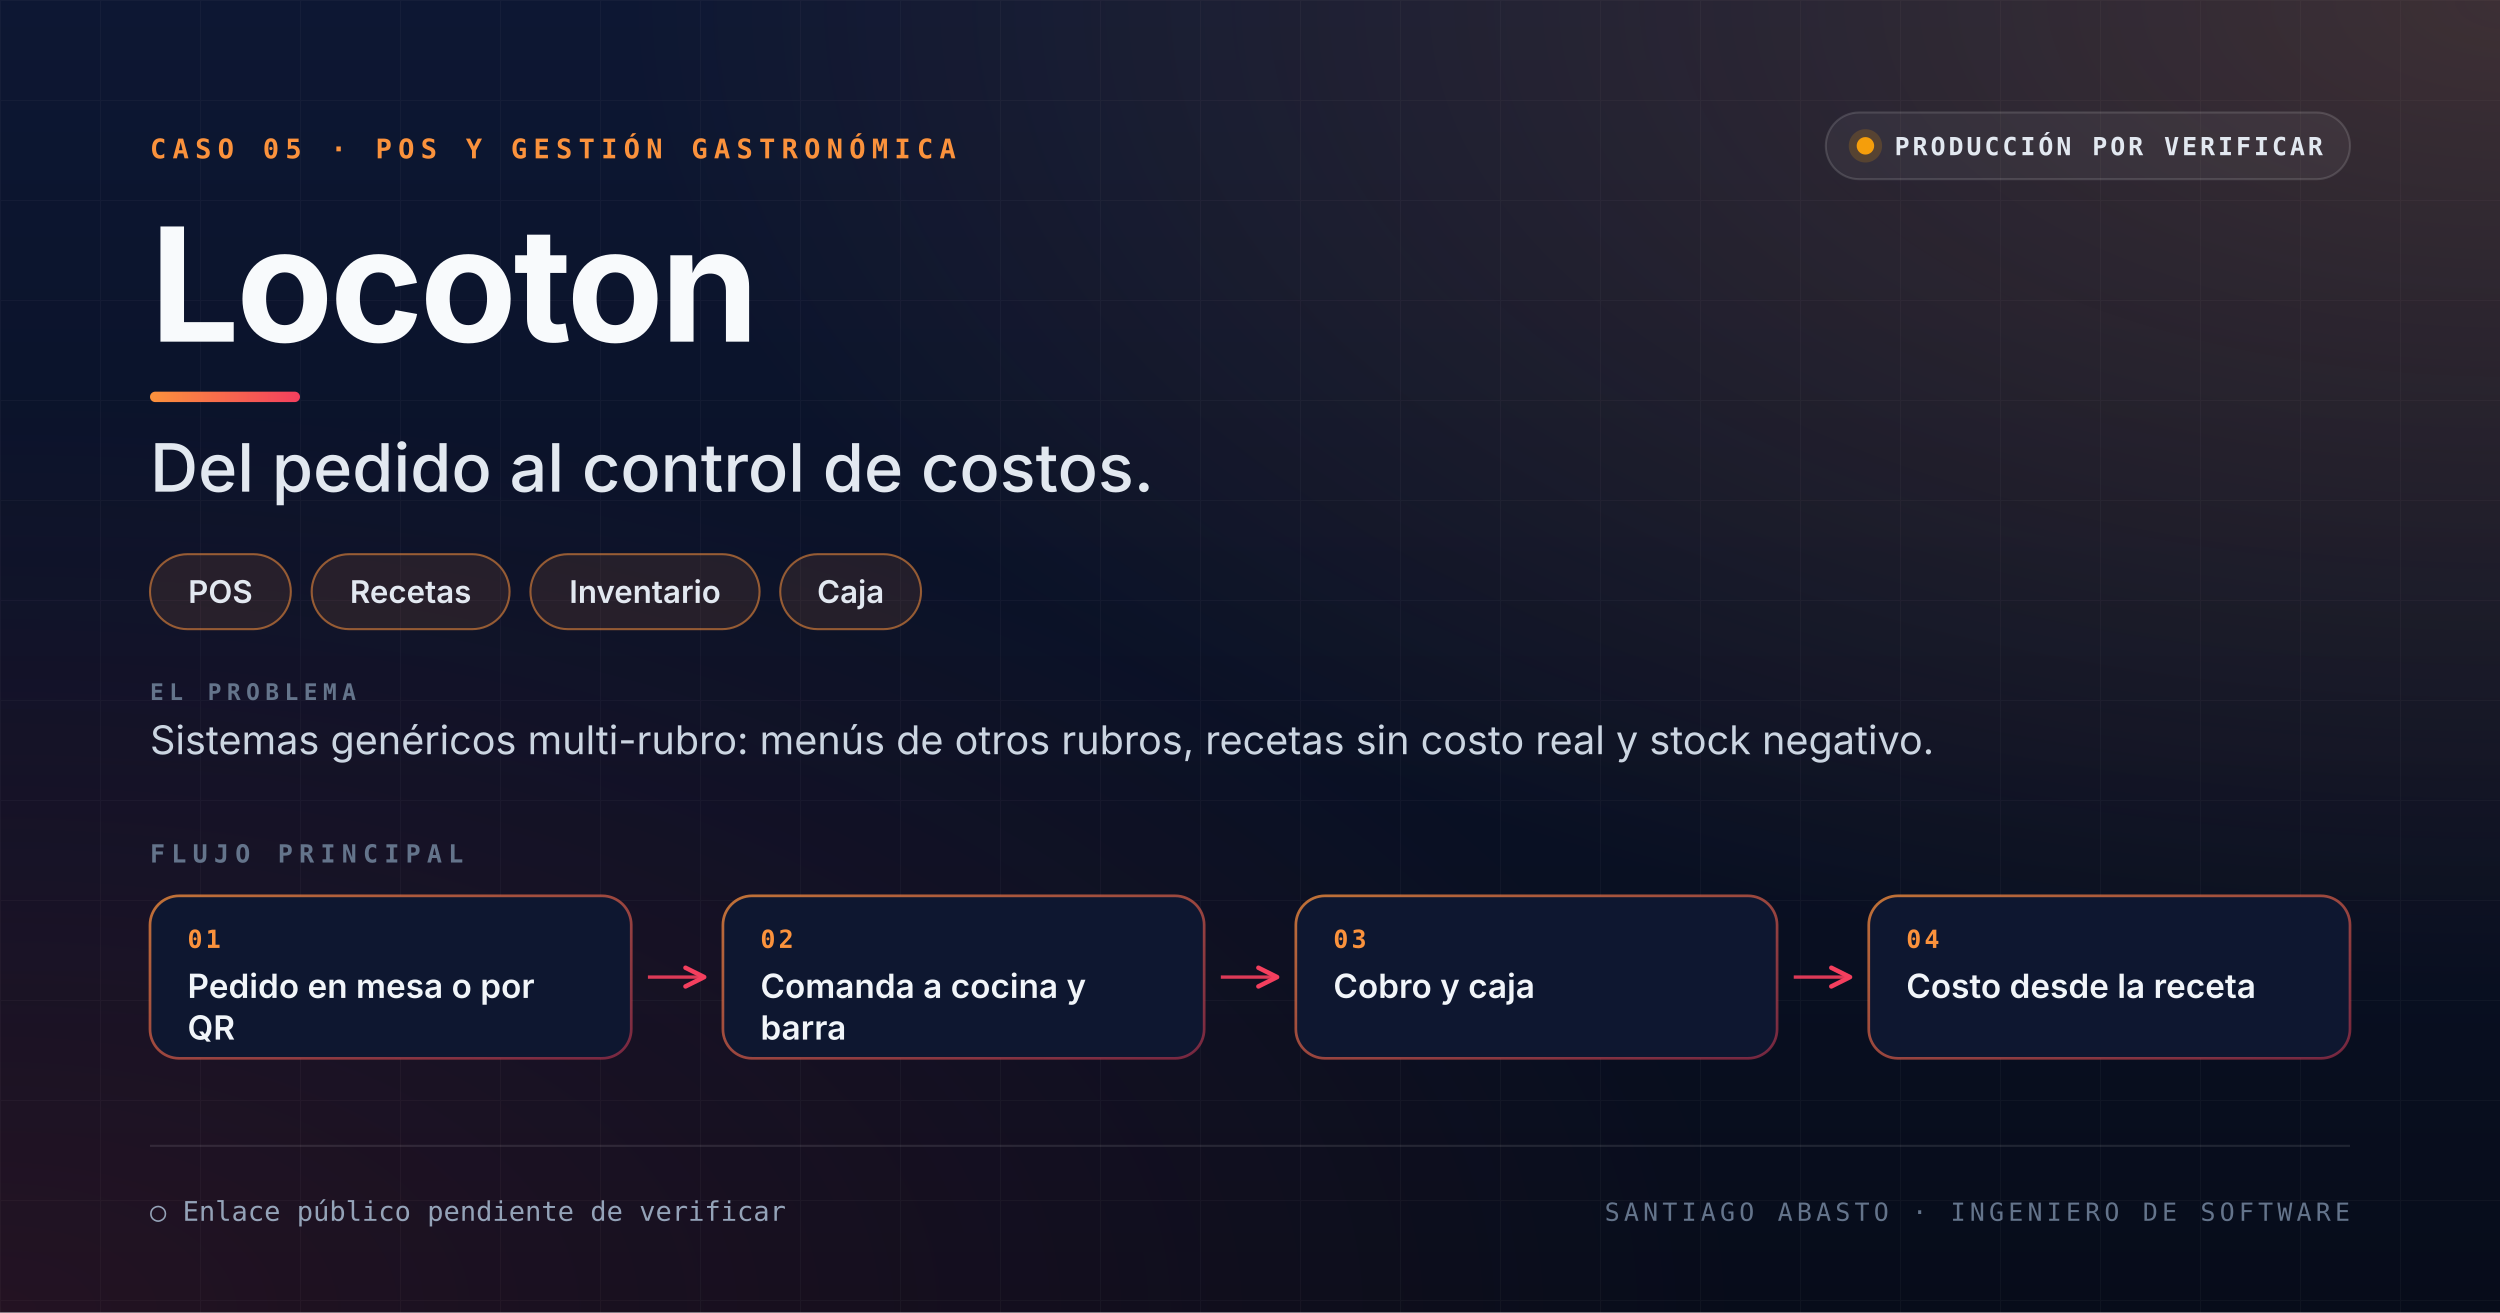
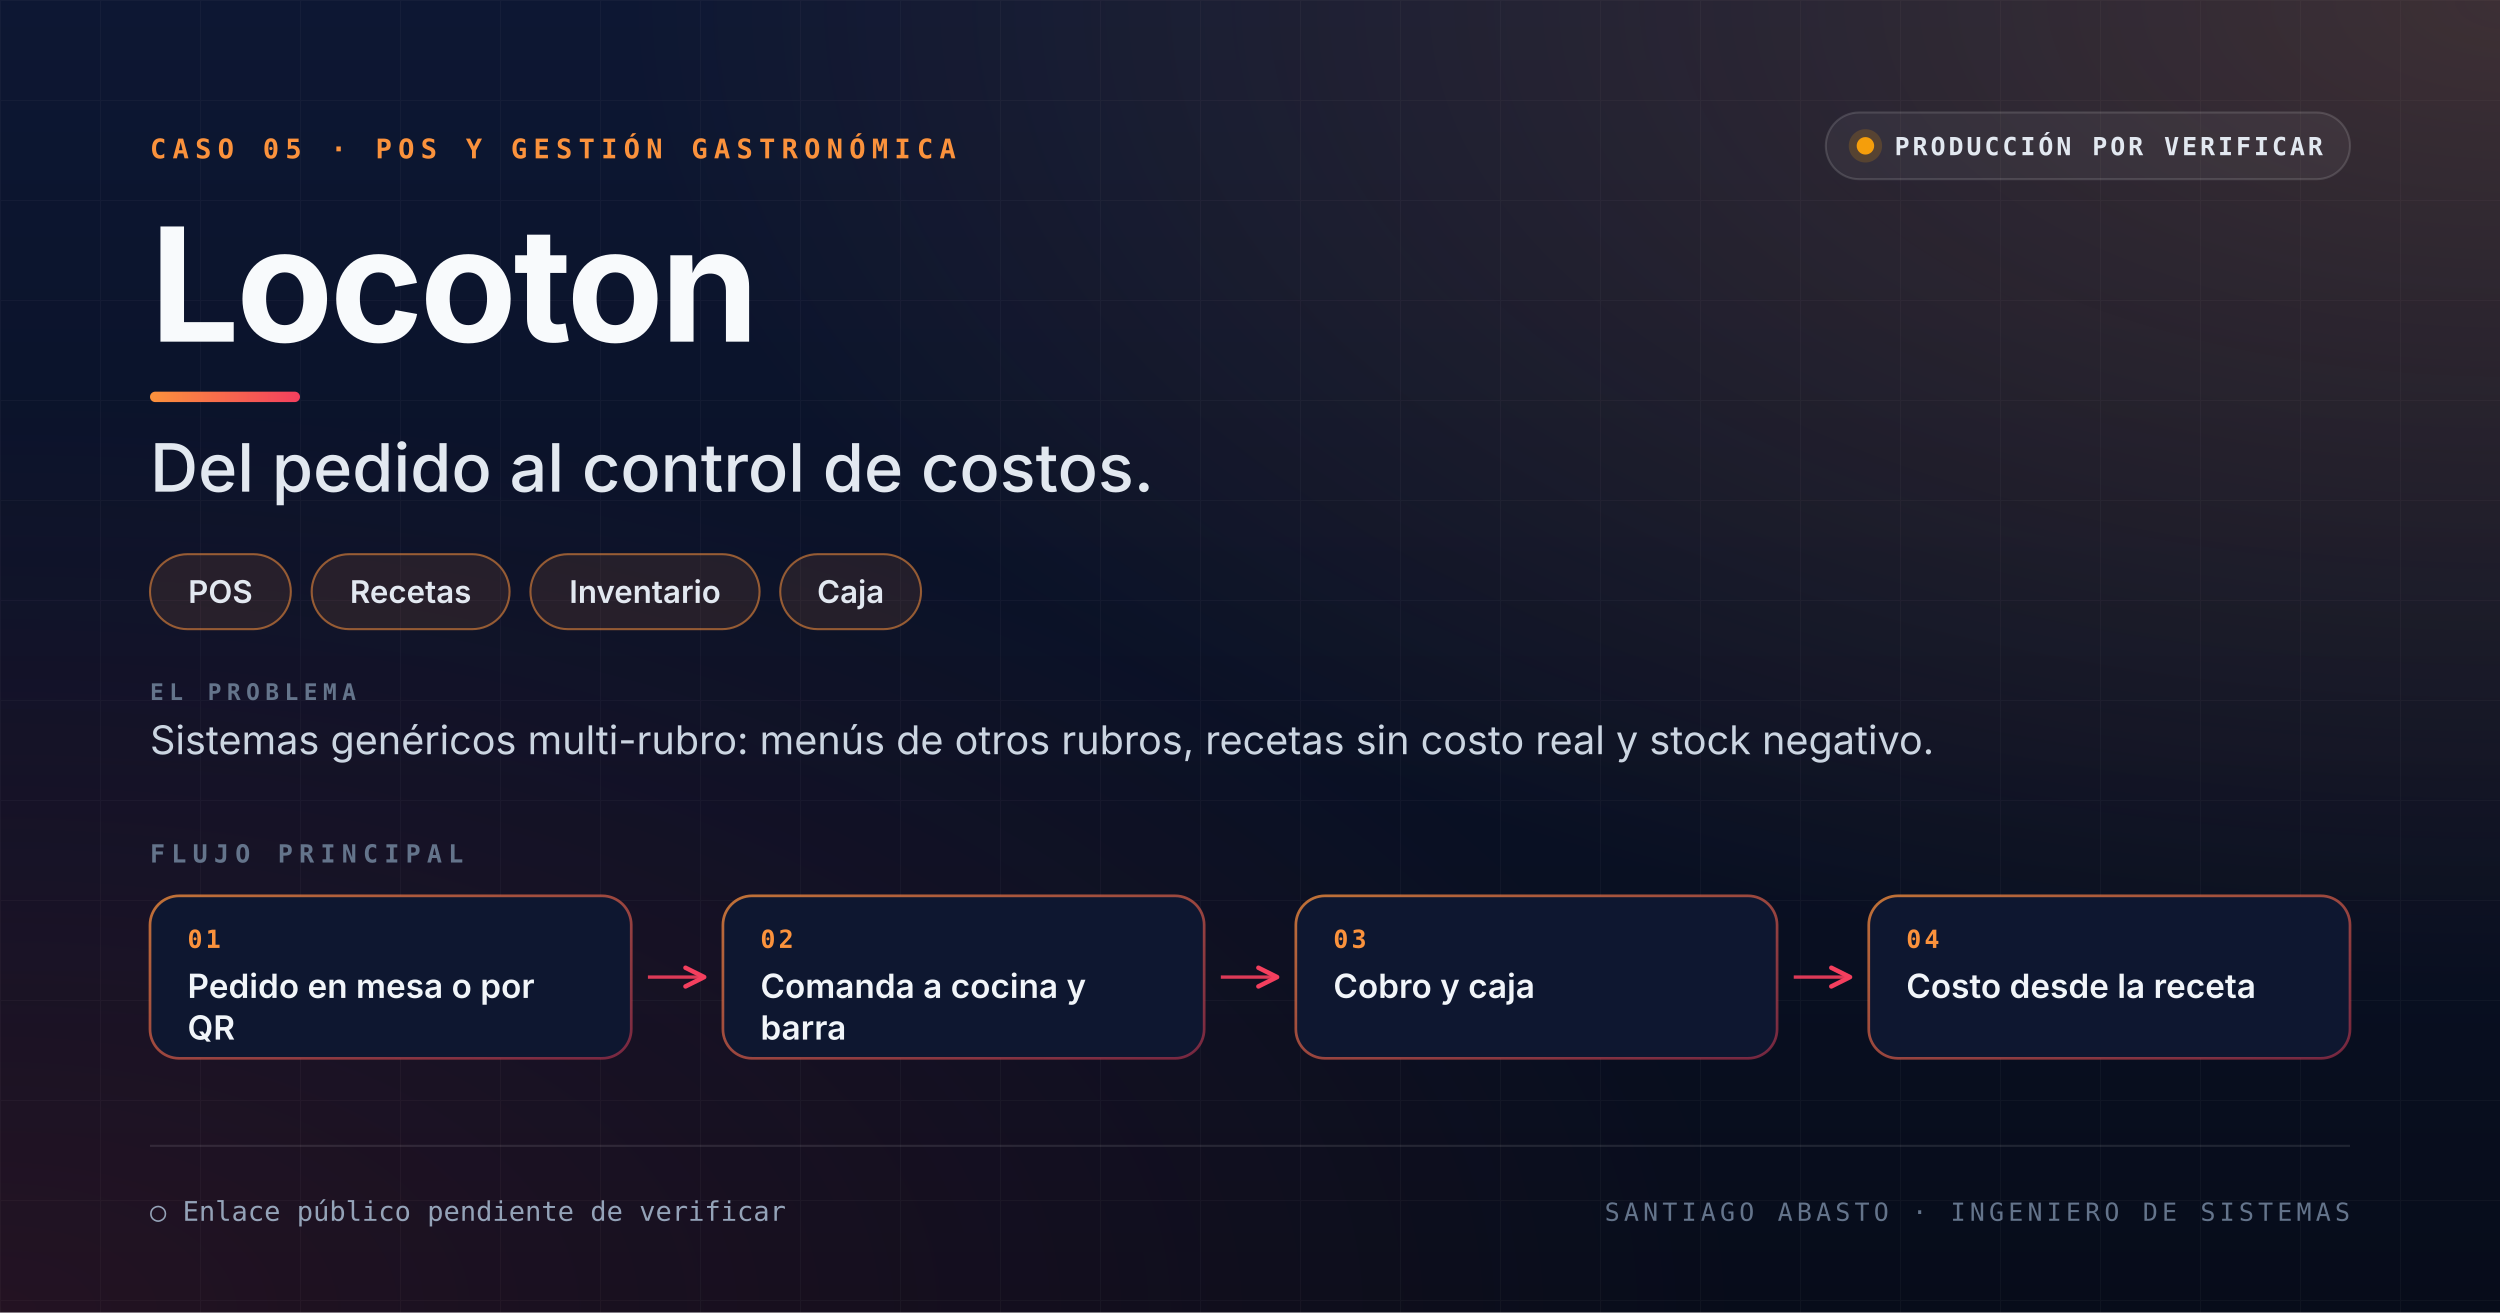
<svg xmlns="http://www.w3.org/2000/svg" width="1200" height="630" viewBox="0 0 1200 630" role="img" aria-label="Locoton — Del pedido al control de costos.">
  <defs>
    <linearGradient id="bg" x1="0" y1="0" x2="0" y2="1">
      <stop offset="0" stop-color="#0D1733" />
      <stop offset="1" stop-color="#070C1A" />
    </linearGradient>
    <radialGradient id="g1" cx="1" cy="0" r=".75">
      <stop offset="0" stop-color="#FB923C" stop-opacity=".20" />
      <stop offset="1" stop-color="#FB923C" stop-opacity="0" />
    </radialGradient>
    <radialGradient id="g2" cx="0" cy="1" r=".7">
      <stop offset="0" stop-color="#F43F5E" stop-opacity=".12" />
      <stop offset="1" stop-color="#F43F5E" stop-opacity="0" />
    </radialGradient>
    <pattern id="grid" width="48" height="48" patternUnits="userSpaceOnUse">
      <path d="M48 0H0V48" fill="none" stroke="#FFFFFF" stroke-opacity=".035" />
    </pattern>
    <linearGradient id="acc" x1="0" y1="0" x2="1" y2="0">
      <stop offset="0" stop-color="#FB923C" />
      <stop offset="1" stop-color="#F43F5E" />
    </linearGradient>
    <linearGradient id="edge" x1="0" y1="0" x2="1" y2="1">
      <stop offset="0" stop-color="#FB923C" stop-opacity=".75" />
      <stop offset="1" stop-color="#F43F5E" stop-opacity=".45" />
    </linearGradient>
    <marker id="ar" viewBox="0 0 10 10" refX="8.5" refY="5" markerWidth="8" markerHeight="8" orient="auto">
      <path d="M1.5 1.5 8.5 5 1.5 8.5" fill="none" stroke="#F43F5E" stroke-width="1.7" stroke-linecap="round" stroke-linejoin="round" />
    </marker>
  </defs>
  <rect width="1200" height="630" fill="url(#bg)" />
  <rect width="1200" height="630" fill="url(#grid)" />
  <rect width="1200" height="630" fill="url(#g1)" />
  <rect width="1200" height="630" fill="url(#g2)" />
  <text x="72.0" y="76.0" font-family="'SF Mono','JetBrains Mono',ui-monospace,Menlo,Consolas,monospace" font-size="13" font-weight="600" letter-spacing="3" fill="#FB923C" fill-opacity="1" text-anchor="start">CASO 05 · POS Y GESTIÓN GASTRONÓMICA</text>
  <rect x="876.4" y="54" width="251.6" height="32" rx="16" fill="#FFFFFF" fill-opacity=".05" stroke="#FFFFFF" stroke-opacity=".14" />
  <circle cx="895.4" cy="70" r="8" fill="#F59E0B" fill-opacity=".18" />
  <circle cx="895.4" cy="70" r="4.2" fill="#F59E0B" />
  <text x="909.4" y="74.5" font-family="'SF Mono','JetBrains Mono',ui-monospace,Menlo,Consolas,monospace" font-size="12" font-weight="600" letter-spacing="1.4" fill="#E2E8F0" fill-opacity="1" text-anchor="start">PRODUCCIÓN POR VERIFICAR</text>
  <text x="72.0" y="164.0" font-family="-apple-system,'SF Pro Display','Inter','Segoe UI',Helvetica,Arial,sans-serif" font-size="76" font-weight="700" letter-spacing="-1.6" fill="#F8FAFC" fill-opacity="1" text-anchor="start">Locoton</text>
  <rect x="72" y="188" width="72" height="5" rx="2.5" fill="url(#acc)" />
  <text x="72.0" y="236.0" font-family="-apple-system,'SF Pro Display','Inter','Segoe UI',Helvetica,Arial,sans-serif" font-size="32" font-weight="500" letter-spacing="0" fill="#E2E8F0" fill-opacity="1" text-anchor="start">Del pedido al control de costos.</text>
  <rect x="72.0" y="266.0" width="67.6" height="36" rx="18.0" fill="#FB923C" fill-opacity=".10" stroke="#FB923C" stroke-opacity=".55" />
  <text x="105.8" y="289.4" font-family="-apple-system,'SF Pro Display','Inter','Segoe UI',Helvetica,Arial,sans-serif" font-size="15" font-weight="600" letter-spacing="0" fill="#E2E8F0" fill-opacity="1" text-anchor="middle">POS</text>
  <rect x="149.6" y="266.0" width="95.0" height="36" rx="18.0" fill="#FB923C" fill-opacity=".10" stroke="#FB923C" stroke-opacity=".55" />
  <text x="197.1" y="289.4" font-family="-apple-system,'SF Pro Display','Inter','Segoe UI',Helvetica,Arial,sans-serif" font-size="15" font-weight="600" letter-spacing="0" fill="#E2E8F0" fill-opacity="1" text-anchor="middle">Recetas</text>
  <rect x="254.6" y="266.0" width="110.0" height="36" rx="18.0" fill="#FB923C" fill-opacity=".10" stroke="#FB923C" stroke-opacity=".55" />
  <text x="309.6" y="289.4" font-family="-apple-system,'SF Pro Display','Inter','Segoe UI',Helvetica,Arial,sans-serif" font-size="15" font-weight="600" letter-spacing="0" fill="#E2E8F0" fill-opacity="1" text-anchor="middle">Inventario</text>
  <rect x="374.5" y="266.0" width="67.6" height="36" rx="18.0" fill="#FB923C" fill-opacity=".10" stroke="#FB923C" stroke-opacity=".55" />
  <text x="408.3" y="289.4" font-family="-apple-system,'SF Pro Display','Inter','Segoe UI',Helvetica,Arial,sans-serif" font-size="15" font-weight="600" letter-spacing="0" fill="#E2E8F0" fill-opacity="1" text-anchor="middle">Caja</text>
  <text x="72.0" y="336.0" font-family="'SF Mono','JetBrains Mono',ui-monospace,Menlo,Consolas,monospace" font-size="11" font-weight="700" letter-spacing="2.6" fill="#64748B" fill-opacity="1" text-anchor="start">EL PROBLEMA</text>
  <text x="72.0" y="362.0" font-family="-apple-system,'SF Pro Display','Inter','Segoe UI',Helvetica,Arial,sans-serif" font-size="19" font-weight="400" letter-spacing="0" fill="#CBD5E1" fill-opacity="1" text-anchor="start">Sistemas genéricos multi-rubro: menús de otros rubros, recetas sin costo real y stock negativo.</text>
  <text x="72.0" y="414.0" font-family="'SF Mono','JetBrains Mono',ui-monospace,Menlo,Consolas,monospace" font-size="12" font-weight="600" letter-spacing="3" fill="#64748B" fill-opacity="1" text-anchor="start">FLUJO PRINCIPAL</text>
  <rect x="72.0" y="430" width="231.0" height="78" rx="14" fill="#0E1730" stroke="url(#edge)" stroke-width="1.3" />
  <text x="90.0" y="455.0" font-family="'SF Mono','JetBrains Mono',ui-monospace,Menlo,Consolas,monospace" font-size="12" font-weight="700" letter-spacing="1.5" fill="#FB923C" fill-opacity="1" text-anchor="start">01</text>
  <text x="90.0" y="479.0" font-family="-apple-system,'SF Pro Display','Inter','Segoe UI',Helvetica,Arial,sans-serif" font-size="16" font-weight="600" letter-spacing="0" fill="#F1F5F9" fill-opacity="1" text-anchor="start">Pedido en mesa o por</text>
  <text x="90.0" y="499.0" font-family="-apple-system,'SF Pro Display','Inter','Segoe UI',Helvetica,Arial,sans-serif" font-size="16" font-weight="600" letter-spacing="0" fill="#F1F5F9" fill-opacity="1" text-anchor="start">QR</text>
  <line x1="311.0" y1="469.0" x2="338.0" y2="469.0" stroke="#F43F5E" stroke-width="1.6" stroke-opacity=".9" marker-end="url(#ar)" />
  <rect x="347.0" y="430" width="231.0" height="78" rx="14" fill="#0E1730" stroke="url(#edge)" stroke-width="1.3" />
  <text x="365.0" y="455.0" font-family="'SF Mono','JetBrains Mono',ui-monospace,Menlo,Consolas,monospace" font-size="12" font-weight="700" letter-spacing="1.5" fill="#FB923C" fill-opacity="1" text-anchor="start">02</text>
  <text x="365.0" y="479.0" font-family="-apple-system,'SF Pro Display','Inter','Segoe UI',Helvetica,Arial,sans-serif" font-size="16" font-weight="600" letter-spacing="0" fill="#F1F5F9" fill-opacity="1" text-anchor="start">Comanda a cocina y</text>
  <text x="365.0" y="499.0" font-family="-apple-system,'SF Pro Display','Inter','Segoe UI',Helvetica,Arial,sans-serif" font-size="16" font-weight="600" letter-spacing="0" fill="#F1F5F9" fill-opacity="1" text-anchor="start">barra</text>
  <line x1="586.0" y1="469.0" x2="613.0" y2="469.0" stroke="#F43F5E" stroke-width="1.6" stroke-opacity=".9" marker-end="url(#ar)" />
  <rect x="622.0" y="430" width="231.0" height="78" rx="14" fill="#0E1730" stroke="url(#edge)" stroke-width="1.3" />
  <text x="640.0" y="455.0" font-family="'SF Mono','JetBrains Mono',ui-monospace,Menlo,Consolas,monospace" font-size="12" font-weight="700" letter-spacing="1.5" fill="#FB923C" fill-opacity="1" text-anchor="start">03</text>
  <text x="640.0" y="479.0" font-family="-apple-system,'SF Pro Display','Inter','Segoe UI',Helvetica,Arial,sans-serif" font-size="16" font-weight="600" letter-spacing="0" fill="#F1F5F9" fill-opacity="1" text-anchor="start">Cobro y caja</text>
  <line x1="861.0" y1="469.0" x2="888.0" y2="469.0" stroke="#F43F5E" stroke-width="1.6" stroke-opacity=".9" marker-end="url(#ar)" />
  <rect x="897.0" y="430" width="231.0" height="78" rx="14" fill="#0E1730" stroke="url(#edge)" stroke-width="1.3" />
  <text x="915.0" y="455.0" font-family="'SF Mono','JetBrains Mono',ui-monospace,Menlo,Consolas,monospace" font-size="12" font-weight="700" letter-spacing="1.5" fill="#FB923C" fill-opacity="1" text-anchor="start">04</text>
  <text x="915.0" y="479.0" font-family="-apple-system,'SF Pro Display','Inter','Segoe UI',Helvetica,Arial,sans-serif" font-size="16" font-weight="600" letter-spacing="0" fill="#F1F5F9" fill-opacity="1" text-anchor="start">Costo desde la receta</text>
  <line x1="72" y1="550" x2="1128" y2="550" stroke="#FFFFFF" stroke-opacity=".10" />
  <text x="72.0" y="586.0" font-family="'SF Mono','JetBrains Mono',ui-monospace,Menlo,Consolas,monospace" font-size="13" font-weight="500" letter-spacing="0" fill="#94A3B8" fill-opacity="1" text-anchor="start">○ Enlace público pendiente de verificar</text>
-   <text x="1128.0" y="586.0" font-family="'SF Mono','JetBrains Mono',ui-monospace,Menlo,Consolas,monospace" font-size="12" font-weight="500" letter-spacing="2" fill="#64748B" fill-opacity="1" text-anchor="end">SANTIAGO ABASTO · INGENIERO DE SOFTWARE</text>
+   <text x="1128.0" y="586.0" font-family="'SF Mono','JetBrains Mono',ui-monospace,Menlo,Consolas,monospace" font-size="12" font-weight="500" letter-spacing="2" fill="#64748B" fill-opacity="1" text-anchor="end">SANTIAGO ABASTO · INGENIERO DE SISTEMAS</text>
</svg>
